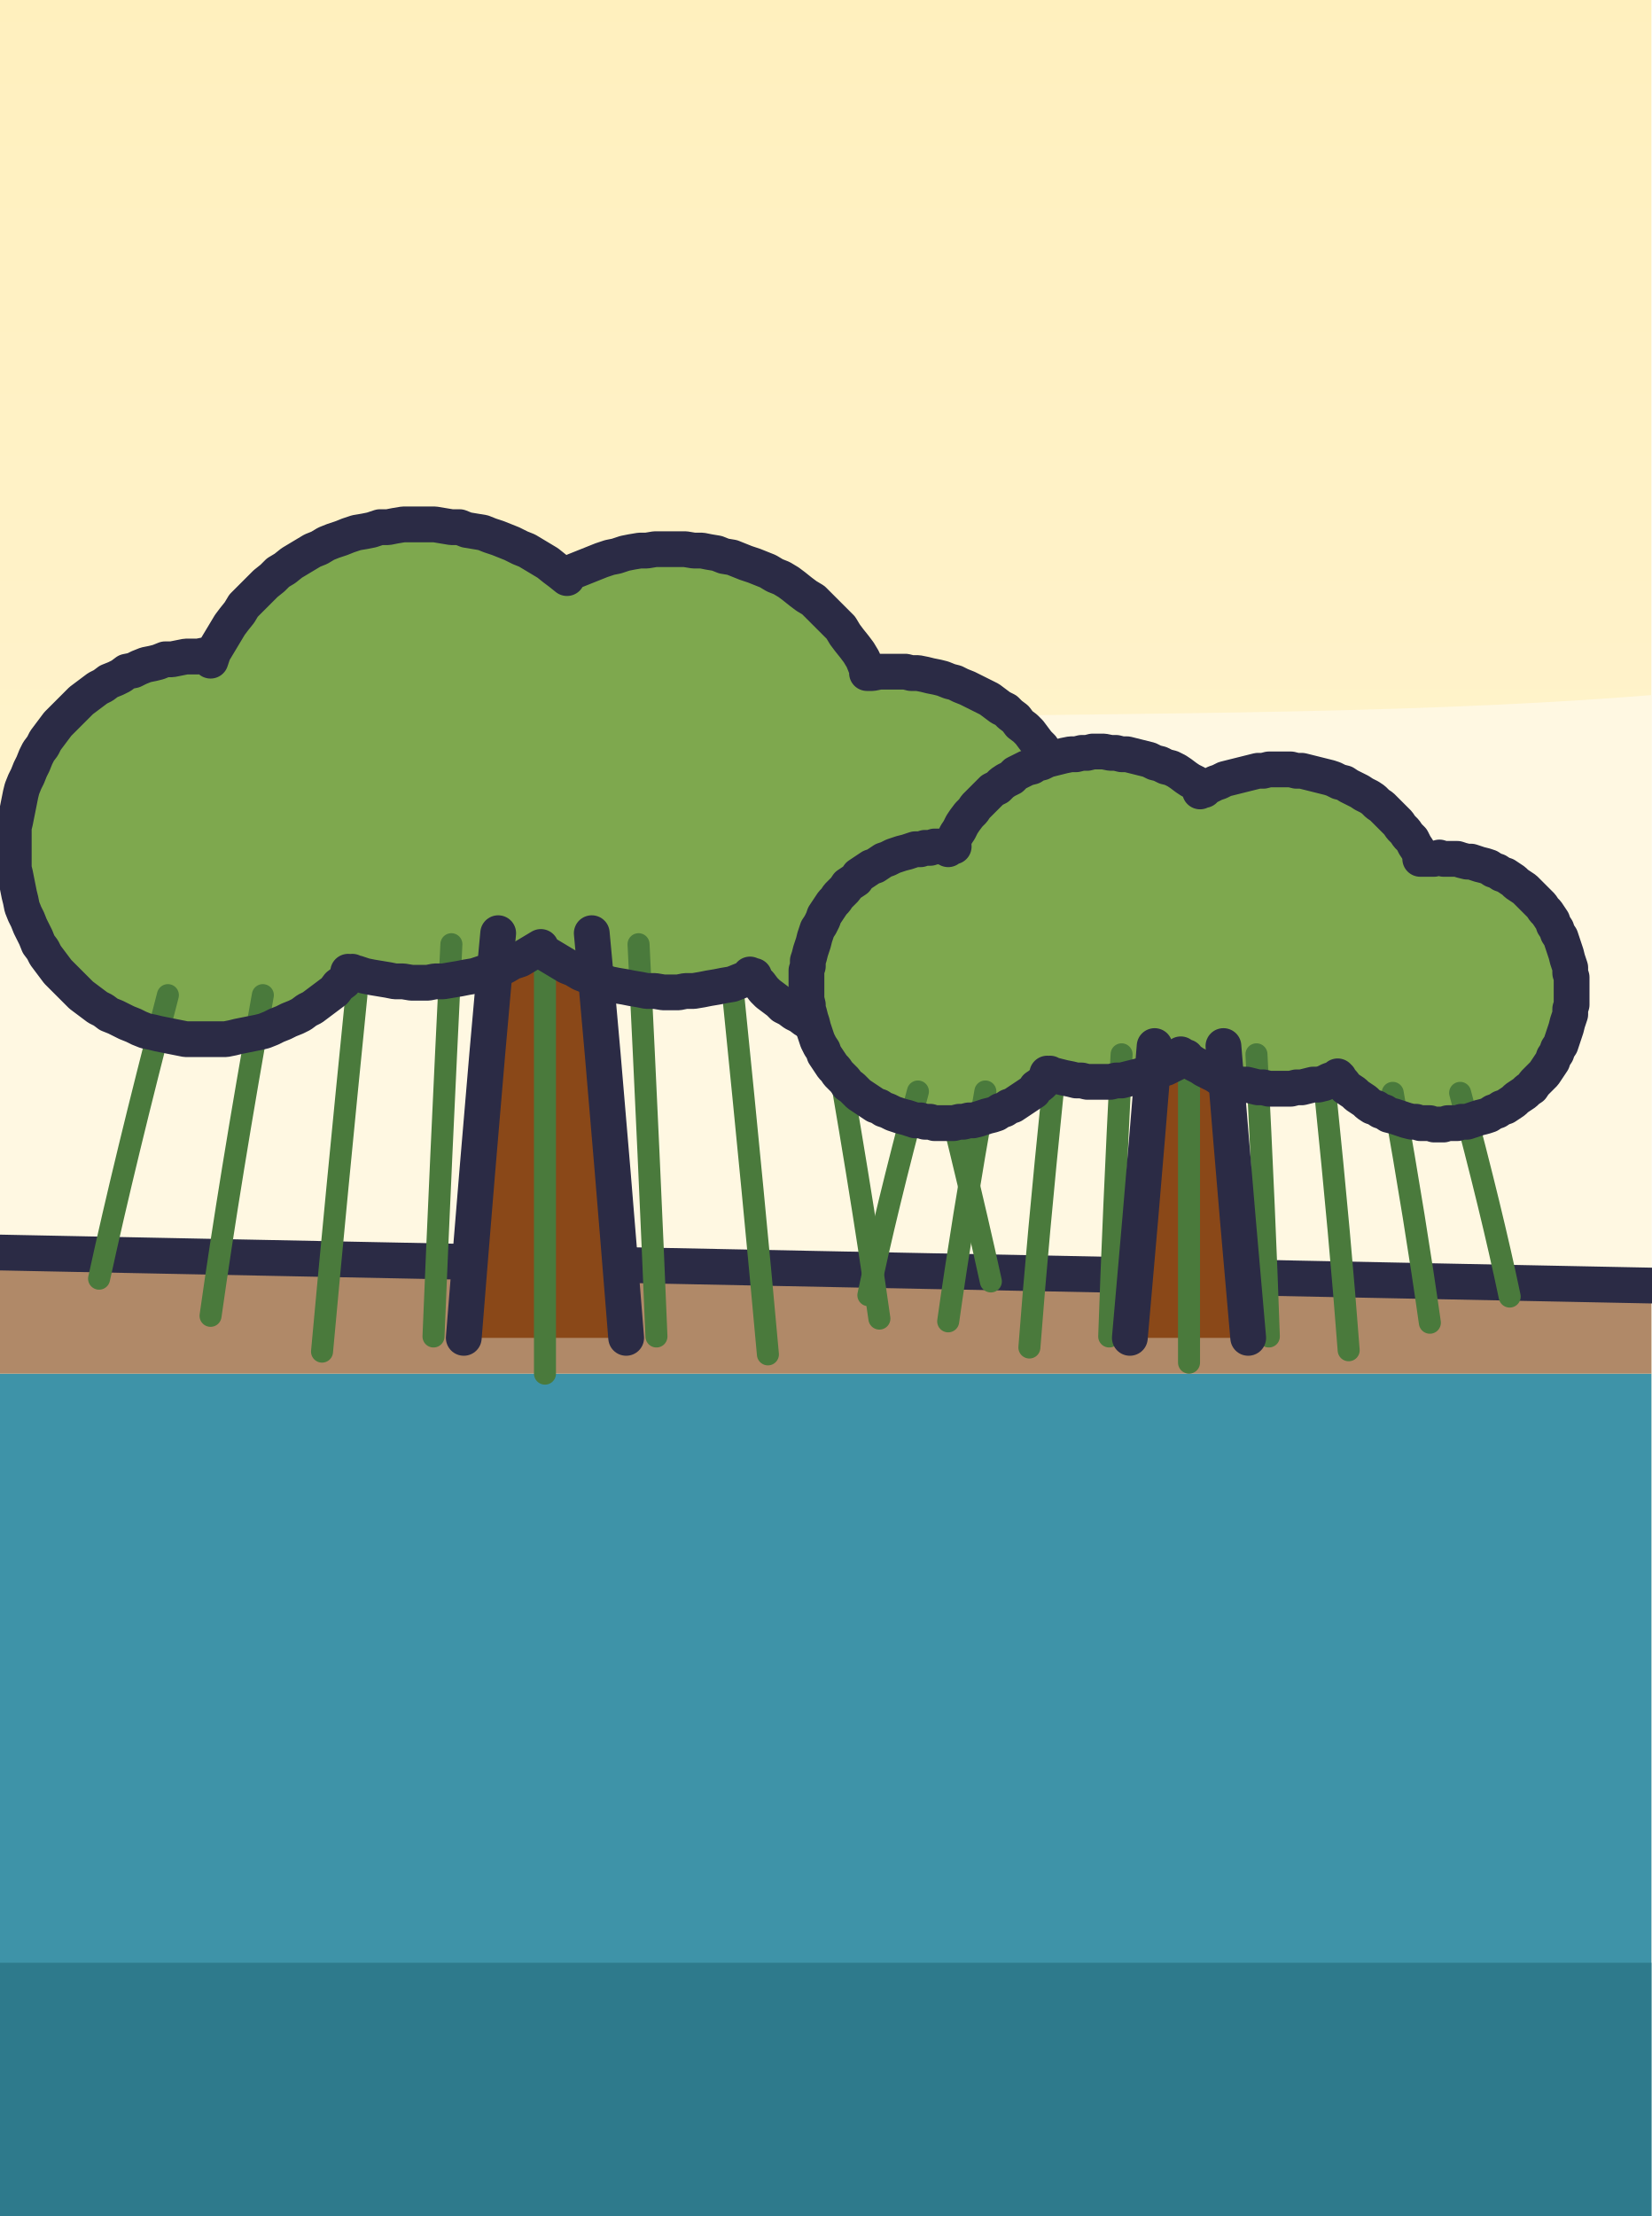
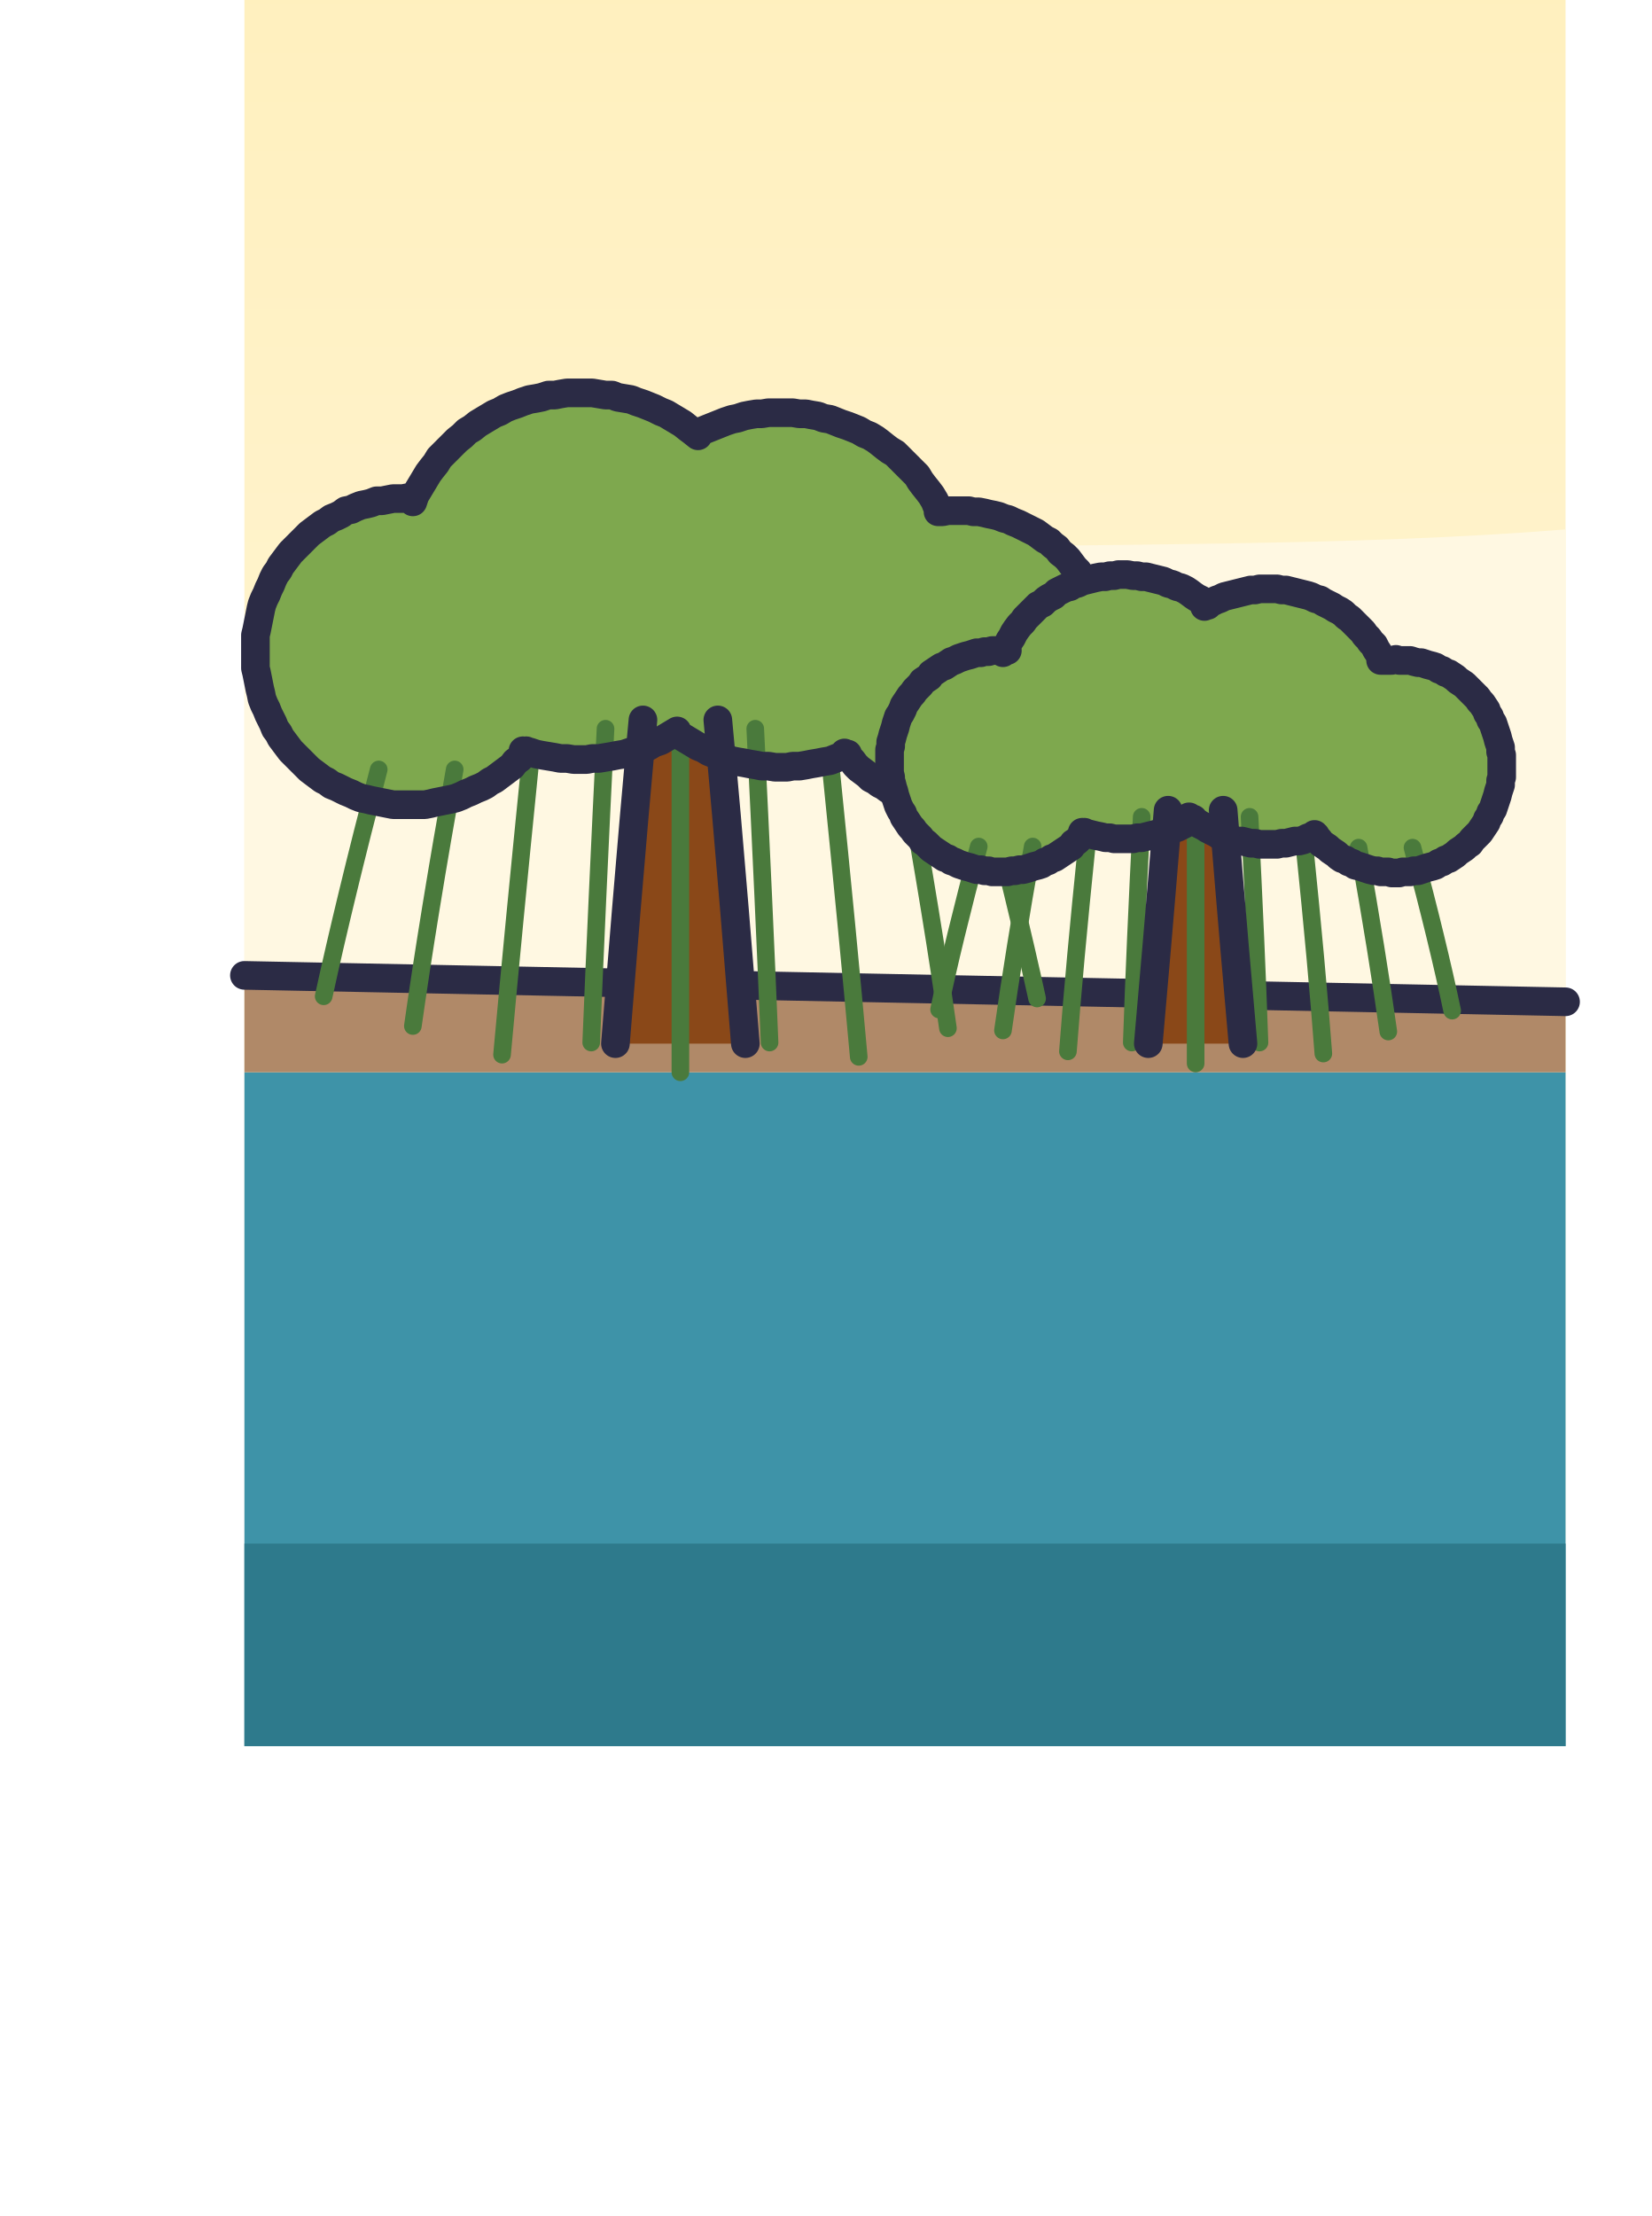
- <svg xmlns="http://www.w3.org/2000/svg" viewBox="0 0 120 161" width="120" height="161" role="img" aria-label="의림지 능수버들" data-landmark="uirimji-reservoir">
+ <svg xmlns="http://www.w3.org/2000/svg" viewBox="-22.20 2.42 150.00 201.25" width="120" height="161" role="img" aria-label="의림지 능수버들" data-landmark="uirimji-reservoir">
  <defs>
    <linearGradient id="sky" x1="0" y1="0" x2="0" y2="1">
      <stop offset="0" stop-color="#FFF0BE" />
      <stop offset="1" stop-color="#FFF8E2" />
    </linearGradient>
  </defs>
  <rect width="120" height="161" fill="url(#sky)" />
  <path d="M0,58.6 C33.6,49.3 81.6,53.6 120.0,50.5 L120.0,99.8 L0,99.8 Z" fill="#FFF8E2" opacity="1" />
  <rect y="99.8" width="120" height="61.2" fill="#3E93A8" />
  <rect y="142.6" width="120" height="18.4" fill="#2E7A8C" />
  <path d="M0,91.0 L120,93.4 L120,99.8 L0,99.8 Z" fill="#B08968" />
  <g fill="none" stroke="#2B2B45" stroke-width="2.6" stroke-linejoin="round" stroke-linecap="round">
    <path d="M0,91.0 L120,93.4" />
  </g>
  <path d="M33.7,97.2 C35.2,78.4 36.2,62.8 37.1,56.6 L42.1,56.6 C43.0,62.8 44.0,78.4 45.5,97.2 Z" fill="#8A4818" />
  <path d="M25.6,70.6 L25.3,70.9 L25.0,71.3 L24.6,71.6 L24.3,72.0 L23.9,72.3 L23.5,72.6 L23.1,72.9 L22.7,73.2 L22.3,73.4 L21.9,73.7 L21.5,73.9 L21.0,74.1 L20.6,74.3 L20.1,74.5 L19.7,74.7 L19.2,74.9 L18.8,75.0 L18.3,75.1 L17.8,75.2 L17.3,75.3 L16.9,75.4 L16.4,75.5 L15.9,75.5 L15.4,75.5 L14.9,75.5 L14.4,75.5 L13.9,75.5 L13.5,75.5 L13.0,75.4 L12.5,75.3 L12.0,75.2 L11.5,75.1 L11.1,75.0 L10.6,74.9 L10.1,74.7 L9.7,74.5 L9.2,74.3 L8.8,74.1 L8.4,73.9 L7.9,73.7 L7.5,73.4 L7.1,73.2 L6.7,72.9 L6.3,72.6 L5.9,72.3 L5.6,72.0 L5.2,71.6 L4.9,71.3 L4.5,70.9 L4.2,70.6 L3.9,70.2 L3.6,69.8 L3.3,69.4 L3.1,69.0 L2.8,68.6 L2.6,68.1 L2.4,67.7 L2.2,67.3 L2.0,66.8 L1.8,66.4 L1.6,65.9 L1.5,65.4 L1.4,65.0 L1.3,64.5 L1.2,64.0 L1.1,63.5 L1.0,63.1 L1.0,62.6 L1.0,62.1 L1.0,61.6 L1.0,61.1 L1.0,60.6 L1.0,60.1 L1.1,59.7 L1.2,59.2 L1.3,58.7 L1.4,58.2 L1.5,57.7 L1.6,57.3 L1.8,56.8 L2.0,56.4 L2.2,55.9 L2.4,55.5 L2.6,55.0 L2.8,54.6 L3.1,54.2 L3.3,53.8 L3.6,53.4 L3.9,53.0 L4.2,52.6 L4.5,52.3 L4.9,51.9 L5.2,51.6 L5.6,51.2 L5.9,50.9 L6.3,50.6 L6.7,50.3 L7.1,50.0 L7.5,49.8 L7.9,49.5 L8.4,49.3 L8.8,49.1 L9.2,48.8 L9.7,48.7 L10.1,48.5 L10.6,48.3 L11.1,48.2 L11.5,48.1 L12.0,47.9 L12.5,47.9 L13.0,47.8 L13.5,47.7 L13.9,47.7 L14.4,47.7 L14.9,47.6 L15.4,47.7 M39.3,68.8 L38.8,69.1 L38.3,69.4 L37.8,69.7 L37.2,69.9 L36.7,70.2 L36.2,70.4 L35.6,70.6 L35.1,70.7 L34.5,70.9 L33.9,71.0 L33.4,71.1 L32.8,71.2 L32.2,71.3 L31.6,71.3 L31.1,71.4 L30.5,71.4 L29.9,71.4 L29.3,71.3 L28.7,71.3 L28.2,71.2 L27.6,71.1 L27.0,71.0 L26.5,70.9 L25.9,70.7 L25.3,70.6 M15.3,48.0 L15.5,47.4 L15.8,46.9 L16.1,46.4 L16.4,45.9 L16.7,45.4 L17.0,45.0 L17.4,44.5 L17.7,44.0 L18.1,43.6 L18.5,43.2 L18.9,42.8 L19.3,42.4 L19.8,42.0 L20.2,41.6 L20.7,41.3 L21.2,40.9 L21.7,40.6 L22.2,40.3 L22.7,40.0 L23.2,39.8 L23.7,39.5 L24.2,39.3 L24.8,39.1 L25.3,38.9 L25.9,38.7 L26.5,38.6 L27.0,38.5 L27.6,38.3 L28.2,38.3 L28.7,38.2 L29.3,38.1 L29.9,38.1 L30.5,38.1 L31.1,38.1 L31.6,38.1 L32.2,38.2 L32.8,38.3 L33.4,38.3 L33.9,38.5 L34.5,38.6 L35.1,38.7 L35.6,38.9 L36.2,39.1 L36.7,39.3 L37.2,39.5 L37.8,39.8 L38.3,40.0 L38.8,40.3 L39.3,40.6 L39.8,40.9 L40.3,41.3 L40.7,41.6 L41.2,42.0 M54.8,70.9 L54.2,71.1 L53.7,71.3 L53.2,71.5 L52.6,71.6 L52.1,71.7 L51.5,71.8 L51.0,71.9 L50.4,72.0 L49.8,72.0 L49.3,72.1 L48.7,72.1 L48.2,72.1 L47.6,72.0 L47.0,72.0 L46.5,71.9 L45.9,71.8 L45.4,71.7 L44.8,71.6 L44.3,71.5 L43.7,71.3 L43.2,71.1 L42.7,70.9 L42.2,70.7 L41.7,70.4 L41.2,70.2 L40.7,69.9 L40.2,69.6 L39.7,69.3 L39.3,69.0 M41.2,41.8 L41.7,41.5 L42.2,41.3 L42.7,41.1 L43.2,40.9 L43.7,40.7 L44.3,40.5 L44.8,40.4 L45.4,40.2 L45.9,40.1 L46.5,40.0 L47.0,40.0 L47.6,39.9 L48.2,39.9 L48.7,39.9 L49.3,39.9 L49.8,39.9 L50.4,40.0 L51.0,40.0 L51.5,40.1 L52.1,40.2 L52.6,40.4 L53.2,40.5 L53.7,40.7 L54.2,40.9 L54.8,41.1 L55.3,41.3 L55.8,41.5 L56.3,41.8 L56.8,42.0 L57.3,42.3 L57.7,42.6 L58.2,43.0 L58.6,43.3 L59.1,43.6 L59.5,44.0 L59.9,44.4 L60.3,44.8 L60.7,45.2 L61.1,45.6 L61.4,46.1 L61.7,46.5 L62.1,47.0 L62.4,47.4 L62.7,47.9 L62.9,48.4 L63.2,48.9 M78.2,62.2 L78.2,62.7 L78.2,63.2 L78.2,63.6 L78.1,64.1 L78.0,64.5 L77.9,65.0 L77.8,65.5 L77.7,65.9 L77.6,66.4 L77.4,66.8 L77.3,67.2 L77.1,67.7 L76.9,68.1 L76.7,68.5 L76.4,68.9 L76.2,69.3 L75.9,69.7 L75.7,70.1 L75.4,70.5 L75.1,70.8 L74.8,71.2 L74.5,71.5 L74.1,71.9 L73.8,72.2 L73.4,72.5 L73.1,72.8 L72.7,73.1 L72.3,73.3 L71.9,73.6 L71.5,73.8 L71.1,74.1 L70.7,74.3 L70.3,74.5 L69.8,74.7 L69.4,74.8 L69.0,75.0 L68.5,75.1 L68.1,75.2 L67.6,75.3 L67.2,75.4 L66.7,75.5 L66.2,75.6 L65.8,75.6 L65.3,75.6 L64.8,75.6 L64.4,75.6 L63.9,75.6 L63.4,75.6 L63.0,75.5 L62.5,75.4 L62.0,75.3 L61.6,75.2 L61.1,75.1 L60.7,75.0 L60.2,74.8 L59.8,74.7 L59.4,74.5 L58.9,74.3 L58.5,74.1 L58.1,73.8 L57.7,73.6 L57.3,73.3 L56.9,73.1 L56.6,72.8 L56.2,72.5 L55.8,72.2 L55.5,71.9 L55.2,71.5 L54.9,71.2 L54.5,70.8 M63.0,48.9 L63.4,48.9 L63.9,48.8 L64.4,48.8 L64.8,48.8 L65.3,48.8 L65.8,48.8 L66.2,48.9 L66.7,48.9 L67.2,49.0 L67.6,49.1 L68.1,49.2 L68.5,49.3 L69.0,49.5 L69.4,49.6 L69.8,49.8 L70.3,50.0 L70.7,50.2 L71.1,50.4 L71.5,50.6 L71.9,50.8 L72.3,51.1 L72.7,51.4 L73.1,51.6 L73.4,51.9 L73.8,52.2 L74.1,52.6 L74.5,52.9 L74.8,53.2 L75.1,53.6 L75.4,54.0 L75.7,54.3 L75.9,54.7 L76.2,55.1 L76.4,55.5 L76.7,55.9 L76.9,56.3 L77.1,56.8 L77.3,57.2 L77.4,57.6 L77.6,58.1 L77.7,58.5 L77.8,59.0 L77.9,59.4 L78.0,59.9 L78.1,60.4 L78.2,60.8 L78.2,61.3 L78.2,61.8 L78.2,62.2" fill="#7EA84E" />
  <circle cx="14.9" cy="61.6" r="14.0" fill="#7EA84E" />
  <circle cx="30.5" cy="54.7" r="16.6" fill="#7EA84E" />
  <circle cx="48.7" cy="56.0" r="16.1" fill="#7EA84E" />
  <circle cx="64.8" cy="62.2" r="13.4" fill="#7EA84E" />
  <g fill="none" stroke="#4A7A3C" stroke-width="1.6" stroke-linecap="round">
    <path d="M12.2,72.3 Q9.1,84.2 7.2,92.9" />
    <path d="M19.1,72.3 Q16.7,85.7 15.3,95.6" />
    <path d="M25.9,72.3 Q24.4,87.2 23.4,98.2" />
    <path d="M32.8,68.6 Q32.0,84.8 31.5,97.1" />
    <path d="M39.6,68.6 Q39.6,86.3 39.6,99.8" />
    <path d="M46.4,68.6 Q47.2,84.8 47.7,97.1" />
    <path d="M53.3,72.5 Q54.8,87.3 55.8,98.4" />
    <path d="M60.1,72.5 Q62.5,85.9 63.9,95.8" />
    <path d="M67.0,72.5 Q70.1,84.4 72.0,93.1" />
  </g>
  <g fill="none" stroke="#2B2B45" stroke-width="2.6" stroke-linejoin="round" stroke-linecap="round">
    <path d="M25.6,70.6 L25.3,70.9 L25.0,71.3 L24.6,71.6 L24.3,72.0 L23.9,72.3 L23.5,72.6 L23.1,72.9 L22.7,73.2 L22.3,73.4 L21.9,73.7 L21.5,73.9 L21.0,74.1 L20.6,74.3 L20.1,74.5 L19.7,74.7 L19.2,74.9 L18.8,75.0 L18.3,75.1 L17.8,75.2 L17.3,75.3 L16.9,75.4 L16.4,75.5 L15.9,75.5 L15.4,75.5 L14.9,75.5 L14.4,75.5 L13.9,75.5 L13.5,75.5 L13.0,75.4 L12.5,75.3 L12.0,75.2 L11.5,75.1 L11.1,75.0 L10.6,74.9 L10.1,74.7 L9.7,74.5 L9.2,74.3 L8.8,74.1 L8.4,73.9 L7.9,73.7 L7.5,73.4 L7.1,73.2 L6.7,72.9 L6.3,72.6 L5.9,72.3 L5.6,72.0 L5.2,71.6 L4.9,71.3 L4.5,70.9 L4.2,70.6 L3.9,70.2 L3.6,69.8 L3.3,69.4 L3.1,69.0 L2.8,68.6 L2.6,68.1 L2.4,67.7 L2.2,67.3 L2.0,66.8 L1.8,66.4 L1.6,65.9 L1.5,65.4 L1.4,65.0 L1.3,64.5 L1.2,64.0 L1.1,63.5 L1.0,63.1 L1.0,62.6 L1.0,62.1 L1.0,61.6 L1.0,61.1 L1.0,60.6 L1.0,60.1 L1.1,59.7 L1.2,59.2 L1.3,58.7 L1.4,58.2 L1.5,57.7 L1.6,57.3 L1.8,56.8 L2.0,56.4 L2.2,55.9 L2.4,55.5 L2.6,55.0 L2.8,54.6 L3.1,54.2 L3.3,53.8 L3.6,53.4 L3.9,53.0 L4.2,52.6 L4.5,52.3 L4.9,51.9 L5.2,51.6 L5.6,51.2 L5.9,50.9 L6.3,50.6 L6.7,50.3 L7.1,50.0 L7.5,49.8 L7.9,49.5 L8.4,49.3 L8.8,49.1 L9.2,48.8 L9.7,48.7 L10.1,48.5 L10.6,48.3 L11.1,48.2 L11.5,48.1 L12.0,47.9 L12.5,47.9 L13.0,47.8 L13.5,47.7 L13.9,47.7 L14.4,47.7 L14.9,47.6 L15.4,47.7 M39.3,68.8 L38.8,69.1 L38.3,69.4 L37.8,69.7 L37.2,69.9 L36.7,70.2 L36.2,70.4 L35.6,70.6 L35.1,70.7 L34.5,70.9 L33.9,71.0 L33.4,71.1 L32.8,71.2 L32.2,71.3 L31.6,71.3 L31.1,71.4 L30.5,71.4 L29.9,71.4 L29.3,71.3 L28.7,71.3 L28.2,71.2 L27.6,71.1 L27.0,71.0 L26.5,70.9 L25.9,70.7 L25.3,70.6 M15.3,48.0 L15.5,47.4 L15.8,46.9 L16.1,46.4 L16.4,45.9 L16.7,45.4 L17.0,45.0 L17.4,44.5 L17.7,44.0 L18.1,43.6 L18.5,43.2 L18.9,42.8 L19.3,42.4 L19.8,42.0 L20.2,41.6 L20.7,41.3 L21.2,40.9 L21.7,40.6 L22.2,40.3 L22.7,40.0 L23.2,39.8 L23.7,39.5 L24.2,39.3 L24.8,39.1 L25.3,38.9 L25.9,38.7 L26.5,38.6 L27.0,38.5 L27.6,38.3 L28.2,38.3 L28.7,38.2 L29.3,38.1 L29.9,38.1 L30.5,38.1 L31.1,38.1 L31.6,38.1 L32.2,38.2 L32.8,38.3 L33.4,38.3 L33.9,38.5 L34.5,38.6 L35.1,38.7 L35.6,38.9 L36.2,39.1 L36.7,39.3 L37.2,39.5 L37.8,39.8 L38.3,40.0 L38.8,40.3 L39.3,40.6 L39.8,40.9 L40.3,41.3 L40.7,41.6 L41.2,42.0 M54.8,70.9 L54.2,71.1 L53.7,71.3 L53.2,71.5 L52.6,71.6 L52.1,71.7 L51.5,71.8 L51.0,71.9 L50.4,72.0 L49.8,72.0 L49.3,72.1 L48.7,72.1 L48.2,72.1 L47.6,72.0 L47.0,72.0 L46.5,71.9 L45.9,71.8 L45.4,71.7 L44.8,71.6 L44.3,71.5 L43.7,71.3 L43.2,71.1 L42.7,70.9 L42.2,70.7 L41.7,70.4 L41.2,70.2 L40.7,69.9 L40.2,69.6 L39.7,69.3 L39.3,69.0 M41.2,41.8 L41.7,41.5 L42.2,41.3 L42.7,41.1 L43.2,40.9 L43.7,40.7 L44.3,40.5 L44.8,40.4 L45.4,40.2 L45.9,40.1 L46.5,40.0 L47.0,40.0 L47.6,39.9 L48.2,39.9 L48.7,39.9 L49.3,39.9 L49.8,39.9 L50.4,40.0 L51.0,40.0 L51.5,40.1 L52.1,40.2 L52.6,40.4 L53.2,40.5 L53.7,40.7 L54.2,40.9 L54.8,41.1 L55.3,41.3 L55.8,41.5 L56.3,41.8 L56.8,42.0 L57.3,42.3 L57.7,42.6 L58.2,43.0 L58.6,43.3 L59.1,43.6 L59.5,44.0 L59.9,44.4 L60.3,44.8 L60.7,45.2 L61.1,45.6 L61.4,46.1 L61.7,46.5 L62.1,47.0 L62.4,47.4 L62.7,47.9 L62.9,48.4 L63.2,48.9 M78.2,62.2 L78.2,62.7 L78.2,63.2 L78.2,63.6 L78.1,64.1 L78.0,64.5 L77.9,65.0 L77.8,65.5 L77.7,65.9 L77.6,66.4 L77.4,66.8 L77.3,67.2 L77.1,67.7 L76.9,68.1 L76.7,68.5 L76.4,68.9 L76.2,69.3 L75.9,69.7 L75.7,70.1 L75.4,70.5 L75.1,70.8 L74.8,71.2 L74.5,71.5 L74.1,71.9 L73.8,72.2 L73.4,72.5 L73.1,72.8 L72.7,73.1 L72.3,73.3 L71.9,73.6 L71.5,73.8 L71.1,74.1 L70.7,74.3 L70.3,74.5 L69.8,74.7 L69.4,74.8 L69.0,75.0 L68.5,75.1 L68.1,75.2 L67.6,75.3 L67.2,75.4 L66.7,75.5 L66.2,75.6 L65.8,75.6 L65.3,75.6 L64.8,75.6 L64.4,75.6 L63.9,75.6 L63.4,75.6 L63.0,75.5 L62.5,75.4 L62.0,75.3 L61.6,75.2 L61.1,75.1 L60.7,75.0 L60.2,74.8 L59.8,74.7 L59.4,74.5 L58.9,74.3 L58.5,74.1 L58.1,73.8 L57.7,73.6 L57.3,73.3 L56.9,73.1 L56.6,72.8 L56.2,72.5 L55.8,72.2 L55.5,71.9 L55.2,71.5 L54.9,71.2 L54.5,70.8 M63.0,48.9 L63.4,48.9 L63.9,48.8 L64.4,48.8 L64.8,48.8 L65.3,48.8 L65.8,48.8 L66.2,48.9 L66.7,48.9 L67.2,49.0 L67.6,49.1 L68.1,49.2 L68.5,49.3 L69.0,49.5 L69.4,49.6 L69.8,49.8 L70.3,50.0 L70.7,50.2 L71.1,50.4 L71.5,50.6 L71.9,50.8 L72.3,51.1 L72.7,51.4 L73.1,51.6 L73.4,51.9 L73.8,52.2 L74.1,52.6 L74.5,52.9 L74.8,53.2 L75.1,53.6 L75.4,54.0 L75.7,54.3 L75.9,54.7 L76.2,55.1 L76.4,55.5 L76.7,55.9 L76.9,56.3 L77.1,56.8 L77.3,57.2 L77.4,57.6 L77.6,58.1 L77.7,58.5 L77.8,59.0 L77.9,59.4 L78.0,59.9 L78.1,60.4 L78.2,60.8 L78.2,61.3 L78.2,61.8 L78.2,62.2" />
    <path d="M33.7,97.2 C35.2,78.4 35.9,71.0 36.2,67.8 M45.5,97.2 C44.0,78.4 43.3,71.0 43.0,67.8" />
  </g>
  <path d="M82.1,97.2 C83.3,83.7 83.9,72.5 84.6,68.0 L88.2,68.0 C88.9,72.5 89.5,83.7 90.7,97.2 Z" fill="#8A4818" />
  <path d="M76.3,78.0 L76.1,78.3 L75.9,78.5 L75.6,78.8 L75.3,79.0 L75.1,79.3 L74.8,79.5 L74.5,79.7 L74.2,79.9 L73.9,80.1 L73.6,80.3 L73.3,80.4 L73.0,80.6 L72.7,80.7 L72.4,80.9 L72.1,81.0 L71.7,81.1 L71.4,81.2 L71.1,81.3 L70.7,81.4 L70.4,81.4 L70.0,81.5 L69.7,81.5 L69.3,81.6 L69.0,81.6 L68.6,81.6 L68.3,81.6 L67.9,81.6 L67.6,81.5 L67.2,81.5 L66.9,81.4 L66.5,81.4 L66.2,81.3 L65.9,81.2 L65.5,81.1 L65.2,81.0 L64.9,80.9 L64.5,80.7 L64.2,80.6 L63.9,80.4 L63.6,80.3 L63.3,80.1 L63.0,79.9 L62.7,79.7 L62.4,79.5 L62.2,79.3 L61.9,79.0 L61.6,78.8 L61.4,78.5 L61.2,78.3 L60.9,78.0 L60.7,77.7 L60.5,77.5 L60.3,77.2 L60.1,76.9 L59.9,76.6 L59.8,76.3 L59.6,76.0 L59.4,75.6 L59.3,75.3 L59.2,75.0 L59.1,74.7 L59.0,74.3 L58.9,74.0 L58.8,73.6 L58.7,73.3 L58.7,73.0 L58.6,72.6 L58.6,72.3 L58.6,71.9 L58.6,71.6 L58.6,71.2 L58.6,70.9 L58.6,70.5 L58.7,70.2 L58.7,69.8 L58.8,69.5 L58.9,69.1 L59.0,68.8 L59.1,68.5 L59.2,68.1 L59.3,67.8 L59.4,67.5 L59.6,67.2 L59.8,66.8 L59.9,66.5 L60.1,66.2 L60.3,65.9 L60.5,65.6 L60.7,65.4 L60.9,65.1 L61.2,64.8 L61.4,64.6 L61.6,64.3 L61.9,64.1 L62.2,63.9 L62.4,63.6 L62.7,63.4 L63.0,63.2 L63.3,63.0 L63.6,62.9 L63.9,62.7 L64.2,62.5 L64.5,62.4 L64.9,62.2 L65.2,62.1 L65.5,62.0 L65.9,61.9 L66.2,61.8 L66.5,61.7 L66.9,61.7 L67.2,61.6 L67.6,61.6 L67.9,61.5 L68.3,61.5 L68.6,61.5 L69.0,61.5 L69.3,61.5 M86.2,76.8 L85.8,77.0 L85.5,77.2 L85.1,77.4 L84.7,77.6 L84.3,77.7 L83.9,77.9 L83.5,78.0 L83.1,78.1 L82.7,78.2 L82.3,78.3 L81.9,78.4 L81.5,78.5 L81.1,78.5 L80.7,78.6 L80.2,78.6 L79.8,78.6 L79.4,78.6 L79.0,78.6 L78.6,78.5 L78.2,78.5 L77.8,78.4 L77.3,78.3 L76.9,78.2 L76.5,78.1 L76.1,78.0 M68.9,61.7 L69.1,61.4 L69.3,61.0 L69.5,60.6 L69.7,60.3 L69.9,59.9 L70.1,59.6 L70.4,59.2 L70.7,58.9 L70.9,58.6 L71.2,58.3 L71.5,58.0 L71.8,57.7 L72.1,57.4 L72.5,57.2 L72.8,56.9 L73.1,56.7 L73.5,56.5 L73.8,56.2 L74.2,56.0 L74.6,55.8 L75.0,55.7 L75.3,55.5 L75.7,55.4 L76.1,55.2 L76.5,55.1 L76.9,55.0 L77.3,54.9 L77.8,54.8 L78.2,54.8 L78.6,54.7 L79.0,54.7 L79.4,54.6 L79.8,54.6 L80.2,54.6 L80.7,54.7 L81.1,54.7 L81.5,54.8 L81.9,54.8 L82.3,54.9 L82.7,55.0 L83.1,55.1 L83.5,55.2 L83.9,55.4 L84.3,55.5 L84.7,55.7 L85.1,55.8 L85.5,56.0 L85.8,56.2 L86.2,56.5 L86.5,56.7 L86.9,56.9 L87.2,57.2 L87.5,57.4 M97.3,78.3 L96.9,78.4 L96.6,78.5 L96.2,78.7 L95.8,78.8 L95.4,78.8 L95.0,78.9 L94.6,79.0 L94.2,79.0 L93.8,79.1 L93.4,79.1 L93.0,79.1 L92.6,79.1 L92.2,79.1 L91.8,79.0 L91.4,79.0 L91.0,78.9 L90.6,78.8 L90.2,78.8 L89.8,78.7 L89.4,78.5 L89.0,78.4 L88.6,78.3 L88.3,78.1 L87.9,77.9 L87.5,77.7 L87.2,77.5 L86.8,77.3 L86.5,77.1 L86.2,76.9 L85.8,76.6 M87.2,57.5 L87.5,57.3 L87.9,57.1 L88.3,56.9 L88.6,56.8 L89.0,56.6 L89.4,56.5 L89.8,56.4 L90.2,56.3 L90.6,56.2 L91.0,56.1 L91.4,56.0 L91.8,56.0 L92.2,55.9 L92.6,55.9 L93.0,55.9 L93.4,55.9 L93.8,55.9 L94.2,56.0 L94.6,56.0 L95.0,56.1 L95.4,56.2 L95.8,56.3 L96.2,56.4 L96.6,56.5 L96.9,56.6 L97.3,56.8 L97.7,56.9 L98.0,57.1 L98.4,57.3 L98.8,57.5 L99.1,57.7 L99.5,57.9 L99.8,58.1 L100.1,58.4 L100.4,58.6 L100.7,58.9 L101.0,59.2 L101.3,59.5 L101.6,59.8 L101.8,60.1 L102.1,60.4 L102.3,60.7 L102.6,61.0 L102.8,61.4 L103.0,61.7 L103.2,62.1 L103.4,62.4 M114.2,72.0 L114.2,72.3 L114.2,72.7 L114.2,73.0 L114.1,73.3 L114.1,73.7 L114.0,74.0 L113.9,74.3 L113.8,74.7 L113.7,75.0 L113.6,75.3 L113.5,75.6 L113.4,75.9 L113.2,76.2 L113.1,76.5 L112.9,76.8 L112.8,77.1 L112.6,77.4 L112.4,77.7 L112.2,78.0 L112.0,78.2 L111.7,78.5 L111.5,78.7 L111.3,79.0 L111.0,79.2 L110.8,79.4 L110.5,79.6 L110.2,79.8 L110.0,80.0 L109.7,80.2 L109.4,80.4 L109.1,80.5 L108.8,80.7 L108.5,80.8 L108.2,81.0 L107.9,81.1 L107.5,81.2 L107.2,81.3 L106.9,81.4 L106.6,81.5 L106.2,81.5 L105.9,81.6 L105.6,81.6 L105.2,81.6 L104.9,81.7 L104.6,81.7 L104.2,81.7 L103.9,81.6 L103.6,81.6 L103.2,81.6 L102.9,81.5 L102.6,81.5 L102.2,81.4 L101.9,81.3 L101.6,81.2 L101.3,81.1 L100.9,81.0 L100.6,80.8 L100.3,80.7 L100.0,80.5 L99.7,80.4 L99.4,80.2 L99.2,80.0 L98.9,79.8 L98.6,79.6 L98.4,79.4 L98.1,79.2 L97.8,79.0 L97.6,78.7 L97.4,78.5 L97.2,78.2 M103.2,62.4 L103.6,62.4 L103.9,62.4 L104.2,62.4 L104.6,62.3 L104.9,62.4 L105.2,62.4 L105.6,62.4 L105.9,62.4 L106.2,62.5 L106.6,62.6 L106.9,62.6 L107.2,62.7 L107.5,62.8 L107.9,62.9 L108.2,63.0 L108.5,63.2 L108.8,63.3 L109.1,63.5 L109.4,63.6 L109.7,63.8 L110.0,64.0 L110.2,64.2 L110.5,64.4 L110.8,64.6 L111.0,64.8 L111.3,65.1 L111.5,65.3 L111.7,65.5 L112.0,65.8 L112.2,66.1 L112.4,66.3 L112.6,66.6 L112.8,66.9 L112.9,67.2 L113.1,67.5 L113.2,67.8 L113.4,68.1 L113.5,68.4 L113.6,68.7 L113.7,69.0 L113.8,69.3 L113.9,69.7 L114.0,70.0 L114.1,70.3 L114.1,70.7 L114.2,71.0 L114.2,71.3 L114.2,71.7 L114.2,72.0" fill="#7EA84E" />
  <circle cx="68.6" cy="71.6" r="10.0" fill="#7EA84E" />
  <circle cx="79.8" cy="66.6" r="12.0" fill="#7EA84E" />
  <circle cx="93.0" cy="67.5" r="11.6" fill="#7EA84E" />
  <circle cx="104.6" cy="72.0" r="9.7" fill="#7EA84E" />
  <g fill="none" stroke="#4A7A3C" stroke-width="1.6" stroke-linecap="round">
    <path d="M66.7,79.3 Q64.4,87.9 63.1,94.1" />
    <path d="M71.6,79.3 Q69.9,88.9 68.9,96.0" />
    <path d="M76.5,79.3 Q75.4,90.0 74.8,97.9" />
    <path d="M81.5,76.6 Q80.9,88.3 80.6,97.1" />
    <path d="M86.4,76.6 Q86.4,89.3 86.4,99.0" />
    <path d="M91.3,76.6 Q91.9,88.3 92.2,97.1" />
    <path d="M96.3,79.4 Q97.4,90.1 98.0,98.1" />
    <path d="M101.2,79.4 Q102.9,89.0 103.9,96.1" />
    <path d="M106.1,79.4 Q108.4,88.0 109.7,94.2" />
  </g>
  <g fill="none" stroke="#2B2B45" stroke-width="2.6" stroke-linejoin="round" stroke-linecap="round">
    <path d="M76.3,78.0 L76.1,78.3 L75.9,78.5 L75.6,78.8 L75.3,79.0 L75.1,79.3 L74.8,79.5 L74.5,79.7 L74.2,79.9 L73.9,80.1 L73.6,80.3 L73.3,80.4 L73.0,80.6 L72.7,80.7 L72.4,80.9 L72.1,81.0 L71.7,81.1 L71.4,81.2 L71.1,81.3 L70.7,81.4 L70.4,81.4 L70.0,81.5 L69.7,81.5 L69.3,81.6 L69.0,81.6 L68.6,81.6 L68.3,81.6 L67.9,81.6 L67.6,81.5 L67.2,81.5 L66.9,81.4 L66.5,81.4 L66.2,81.3 L65.9,81.2 L65.5,81.1 L65.2,81.0 L64.9,80.9 L64.5,80.7 L64.2,80.6 L63.9,80.4 L63.6,80.3 L63.3,80.1 L63.0,79.9 L62.7,79.7 L62.4,79.5 L62.2,79.3 L61.9,79.0 L61.6,78.8 L61.4,78.5 L61.2,78.3 L60.9,78.0 L60.7,77.7 L60.5,77.5 L60.3,77.2 L60.1,76.9 L59.9,76.6 L59.8,76.3 L59.6,76.0 L59.4,75.6 L59.3,75.3 L59.2,75.0 L59.1,74.7 L59.0,74.3 L58.9,74.0 L58.8,73.6 L58.7,73.3 L58.7,73.0 L58.6,72.6 L58.6,72.3 L58.6,71.9 L58.6,71.6 L58.6,71.2 L58.6,70.9 L58.6,70.5 L58.7,70.2 L58.7,69.8 L58.8,69.5 L58.9,69.1 L59.0,68.8 L59.1,68.5 L59.2,68.1 L59.3,67.8 L59.4,67.5 L59.6,67.2 L59.8,66.8 L59.9,66.5 L60.1,66.2 L60.3,65.9 L60.5,65.6 L60.7,65.4 L60.9,65.1 L61.2,64.8 L61.4,64.6 L61.6,64.3 L61.9,64.1 L62.2,63.9 L62.4,63.6 L62.7,63.4 L63.0,63.2 L63.3,63.0 L63.6,62.9 L63.9,62.7 L64.2,62.5 L64.5,62.4 L64.9,62.2 L65.2,62.1 L65.5,62.0 L65.9,61.9 L66.2,61.8 L66.5,61.7 L66.9,61.7 L67.2,61.6 L67.6,61.6 L67.9,61.5 L68.3,61.5 L68.6,61.5 L69.0,61.5 L69.3,61.5 M86.2,76.8 L85.8,77.0 L85.5,77.2 L85.1,77.4 L84.7,77.6 L84.3,77.7 L83.9,77.9 L83.5,78.0 L83.1,78.1 L82.7,78.2 L82.3,78.3 L81.9,78.4 L81.5,78.5 L81.1,78.5 L80.7,78.6 L80.2,78.6 L79.8,78.6 L79.4,78.6 L79.0,78.6 L78.6,78.5 L78.2,78.5 L77.8,78.4 L77.3,78.3 L76.9,78.2 L76.5,78.1 L76.1,78.0 M68.9,61.7 L69.1,61.4 L69.3,61.0 L69.5,60.6 L69.7,60.3 L69.9,59.9 L70.1,59.6 L70.4,59.2 L70.7,58.9 L70.9,58.6 L71.2,58.3 L71.5,58.0 L71.8,57.7 L72.1,57.4 L72.5,57.2 L72.8,56.9 L73.1,56.7 L73.5,56.5 L73.8,56.2 L74.2,56.0 L74.6,55.8 L75.0,55.7 L75.3,55.5 L75.7,55.4 L76.1,55.2 L76.5,55.1 L76.9,55.0 L77.3,54.9 L77.8,54.8 L78.2,54.8 L78.6,54.7 L79.0,54.7 L79.4,54.6 L79.8,54.6 L80.2,54.6 L80.7,54.7 L81.1,54.7 L81.5,54.8 L81.9,54.8 L82.3,54.9 L82.7,55.0 L83.1,55.1 L83.5,55.2 L83.9,55.4 L84.3,55.5 L84.7,55.7 L85.1,55.8 L85.5,56.0 L85.8,56.2 L86.2,56.5 L86.5,56.7 L86.9,56.9 L87.2,57.2 L87.5,57.4 M97.3,78.3 L96.9,78.4 L96.6,78.5 L96.2,78.7 L95.8,78.8 L95.4,78.8 L95.0,78.9 L94.6,79.0 L94.2,79.0 L93.8,79.1 L93.4,79.1 L93.0,79.1 L92.6,79.1 L92.2,79.1 L91.8,79.0 L91.4,79.0 L91.0,78.9 L90.6,78.8 L90.2,78.8 L89.8,78.7 L89.4,78.5 L89.0,78.4 L88.6,78.3 L88.3,78.1 L87.9,77.9 L87.5,77.7 L87.2,77.5 L86.8,77.3 L86.5,77.1 L86.2,76.9 L85.8,76.6 M87.2,57.5 L87.5,57.3 L87.9,57.1 L88.3,56.9 L88.6,56.8 L89.0,56.6 L89.4,56.5 L89.8,56.4 L90.2,56.3 L90.6,56.2 L91.0,56.1 L91.4,56.0 L91.8,56.0 L92.2,55.9 L92.6,55.9 L93.0,55.9 L93.4,55.9 L93.8,55.9 L94.2,56.0 L94.6,56.0 L95.0,56.1 L95.4,56.2 L95.8,56.3 L96.2,56.4 L96.6,56.5 L96.9,56.6 L97.3,56.8 L97.7,56.9 L98.0,57.1 L98.4,57.3 L98.8,57.5 L99.1,57.7 L99.5,57.9 L99.8,58.1 L100.1,58.4 L100.4,58.6 L100.7,58.9 L101.0,59.2 L101.3,59.5 L101.6,59.8 L101.8,60.1 L102.1,60.4 L102.3,60.7 L102.6,61.0 L102.8,61.4 L103.0,61.7 L103.2,62.1 L103.4,62.4 M114.2,72.0 L114.2,72.3 L114.2,72.7 L114.2,73.0 L114.1,73.3 L114.1,73.7 L114.0,74.0 L113.9,74.3 L113.8,74.7 L113.7,75.0 L113.6,75.3 L113.5,75.6 L113.4,75.9 L113.2,76.2 L113.1,76.5 L112.9,76.8 L112.8,77.1 L112.6,77.4 L112.4,77.7 L112.2,78.0 L112.0,78.2 L111.7,78.5 L111.5,78.7 L111.3,79.0 L111.0,79.2 L110.8,79.4 L110.5,79.6 L110.2,79.8 L110.0,80.0 L109.7,80.2 L109.4,80.4 L109.1,80.5 L108.8,80.7 L108.5,80.8 L108.2,81.0 L107.9,81.1 L107.5,81.2 L107.2,81.3 L106.9,81.4 L106.6,81.5 L106.2,81.5 L105.9,81.6 L105.6,81.6 L105.2,81.6 L104.9,81.7 L104.6,81.7 L104.2,81.7 L103.9,81.6 L103.6,81.6 L103.2,81.6 L102.9,81.5 L102.6,81.5 L102.2,81.4 L101.9,81.3 L101.6,81.2 L101.3,81.1 L100.9,81.0 L100.6,80.8 L100.3,80.7 L100.0,80.5 L99.7,80.4 L99.4,80.2 L99.2,80.0 L98.9,79.8 L98.6,79.6 L98.4,79.4 L98.1,79.2 L97.8,79.0 L97.6,78.7 L97.4,78.5 L97.2,78.2 M103.2,62.4 L103.6,62.4 L103.9,62.4 L104.2,62.4 L104.6,62.3 L104.9,62.4 L105.2,62.4 L105.6,62.4 L105.9,62.4 L106.2,62.5 L106.6,62.6 L106.9,62.6 L107.2,62.7 L107.5,62.8 L107.9,62.9 L108.2,63.0 L108.5,63.2 L108.8,63.3 L109.1,63.5 L109.4,63.6 L109.7,63.8 L110.0,64.0 L110.2,64.2 L110.5,64.4 L110.8,64.6 L111.0,64.8 L111.3,65.1 L111.5,65.3 L111.7,65.5 L112.0,65.8 L112.2,66.1 L112.4,66.3 L112.6,66.6 L112.8,66.9 L112.9,67.2 L113.1,67.5 L113.2,67.8 L113.4,68.1 L113.5,68.4 L113.6,68.7 L113.7,69.0 L113.8,69.3 L113.9,69.7 L114.0,70.0 L114.1,70.3 L114.1,70.7 L114.2,71.0 L114.2,71.3 L114.2,71.7 L114.2,72.0" />
    <path d="M82.1,97.2 C83.3,83.7 83.7,78.3 83.9,76.0 M90.7,97.2 C89.5,83.7 89.1,78.3 88.9,76.0" />
  </g>
</svg>
